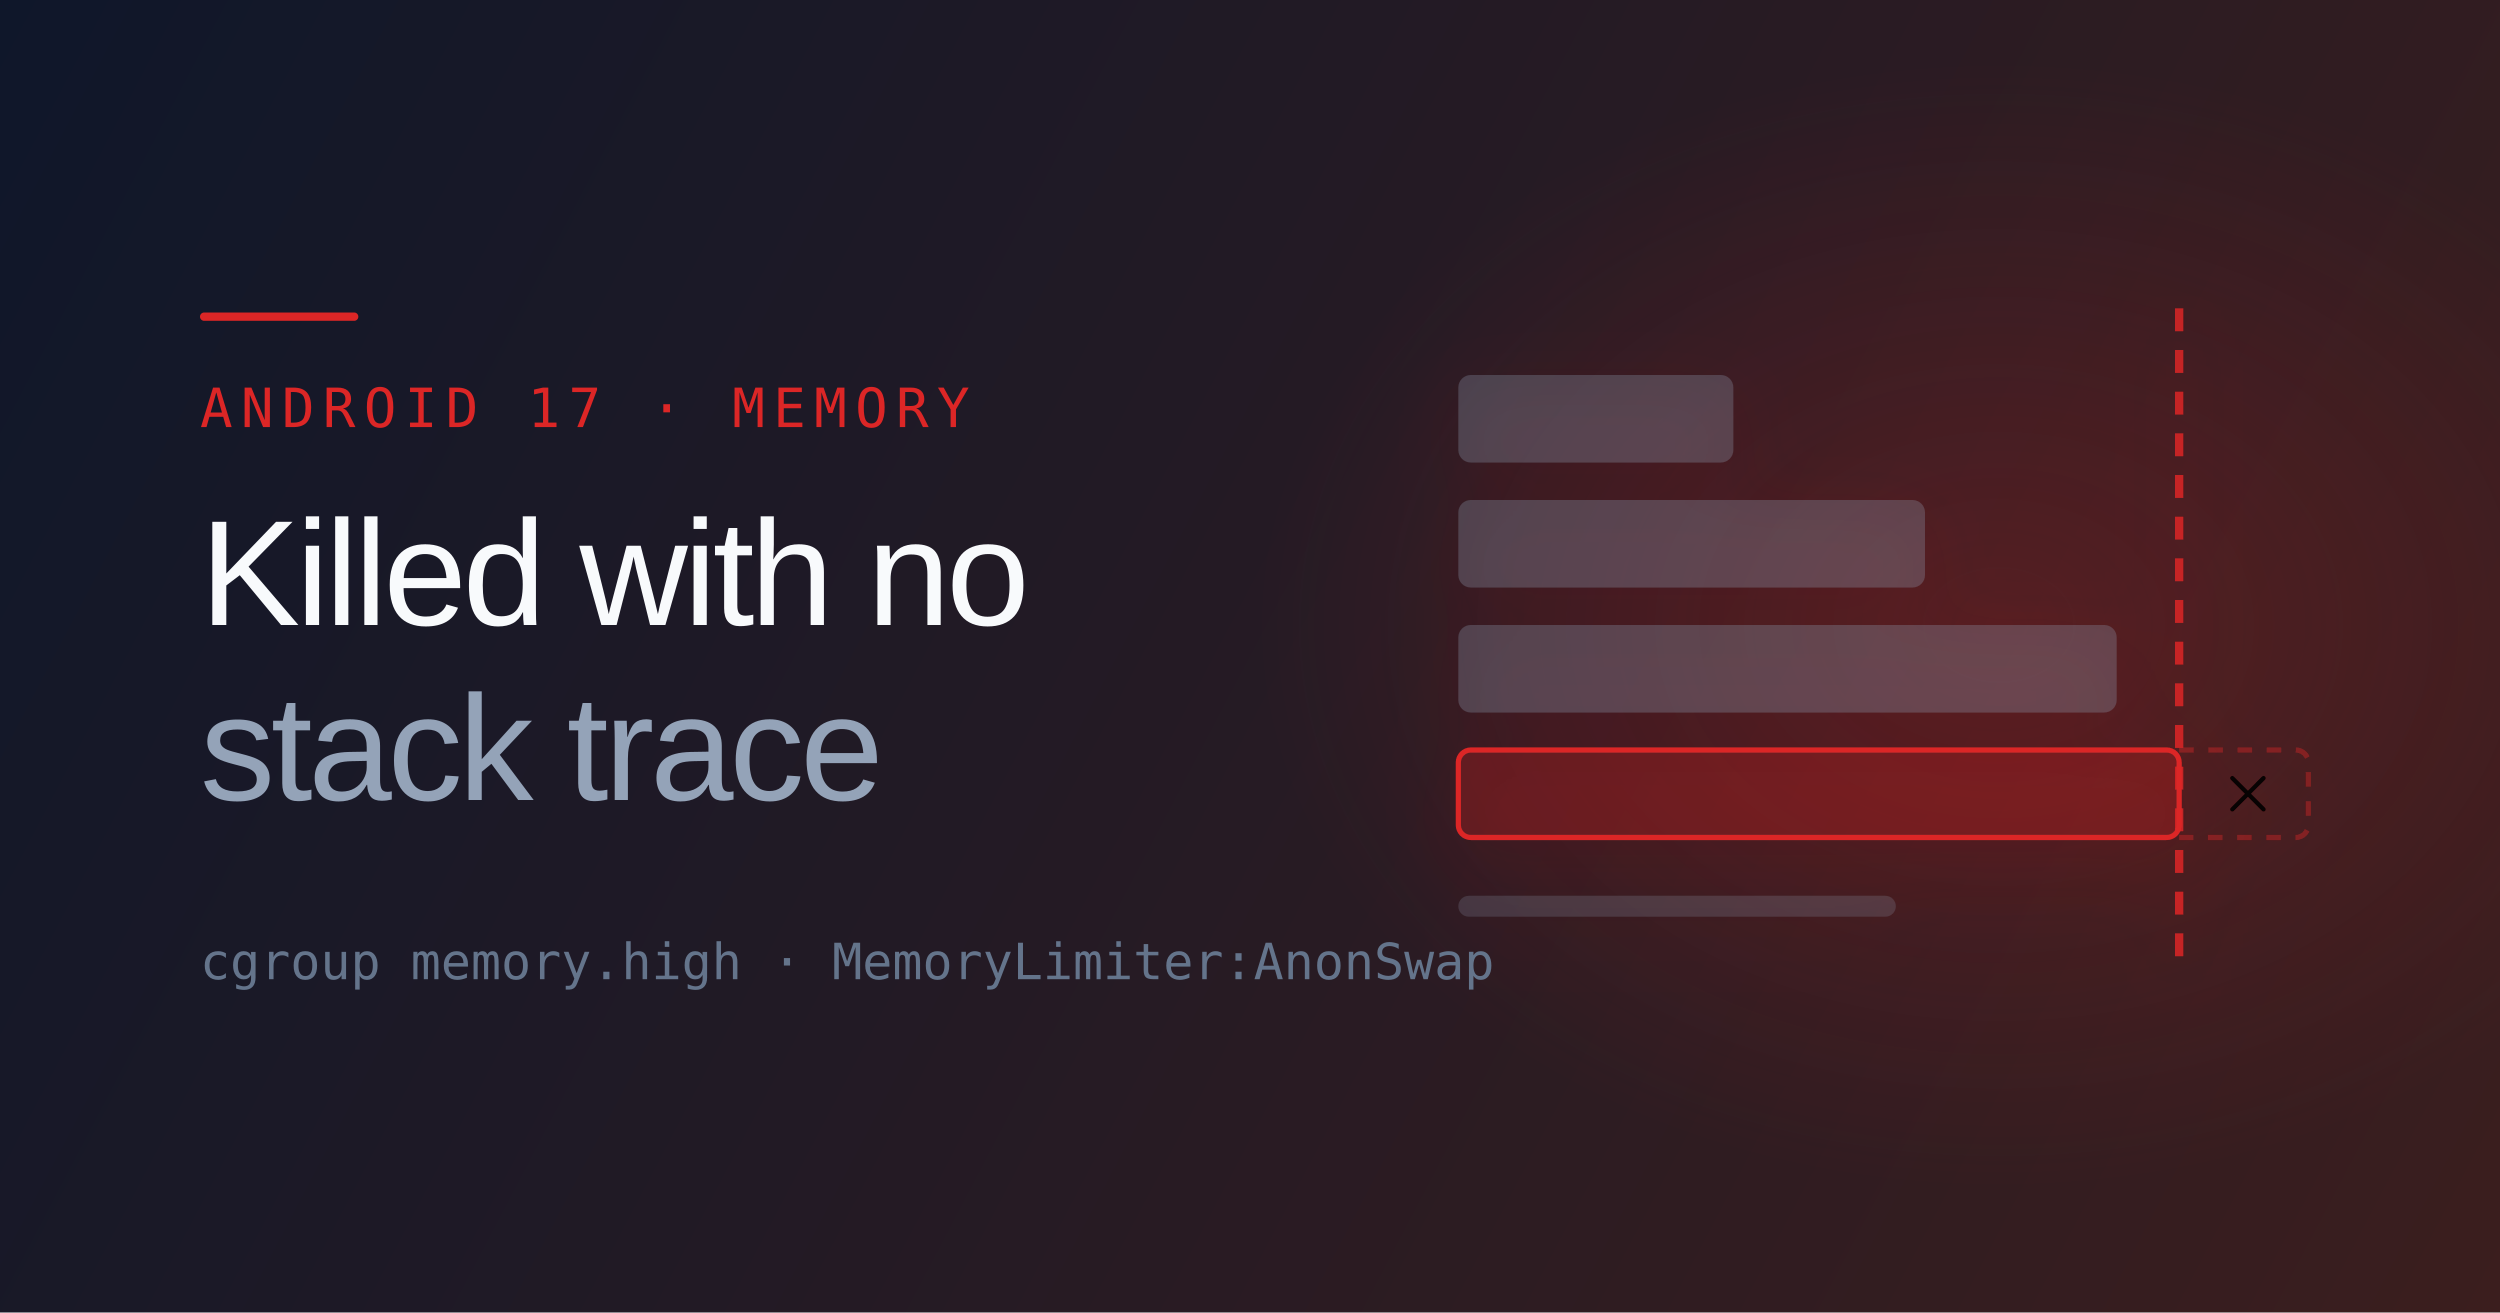
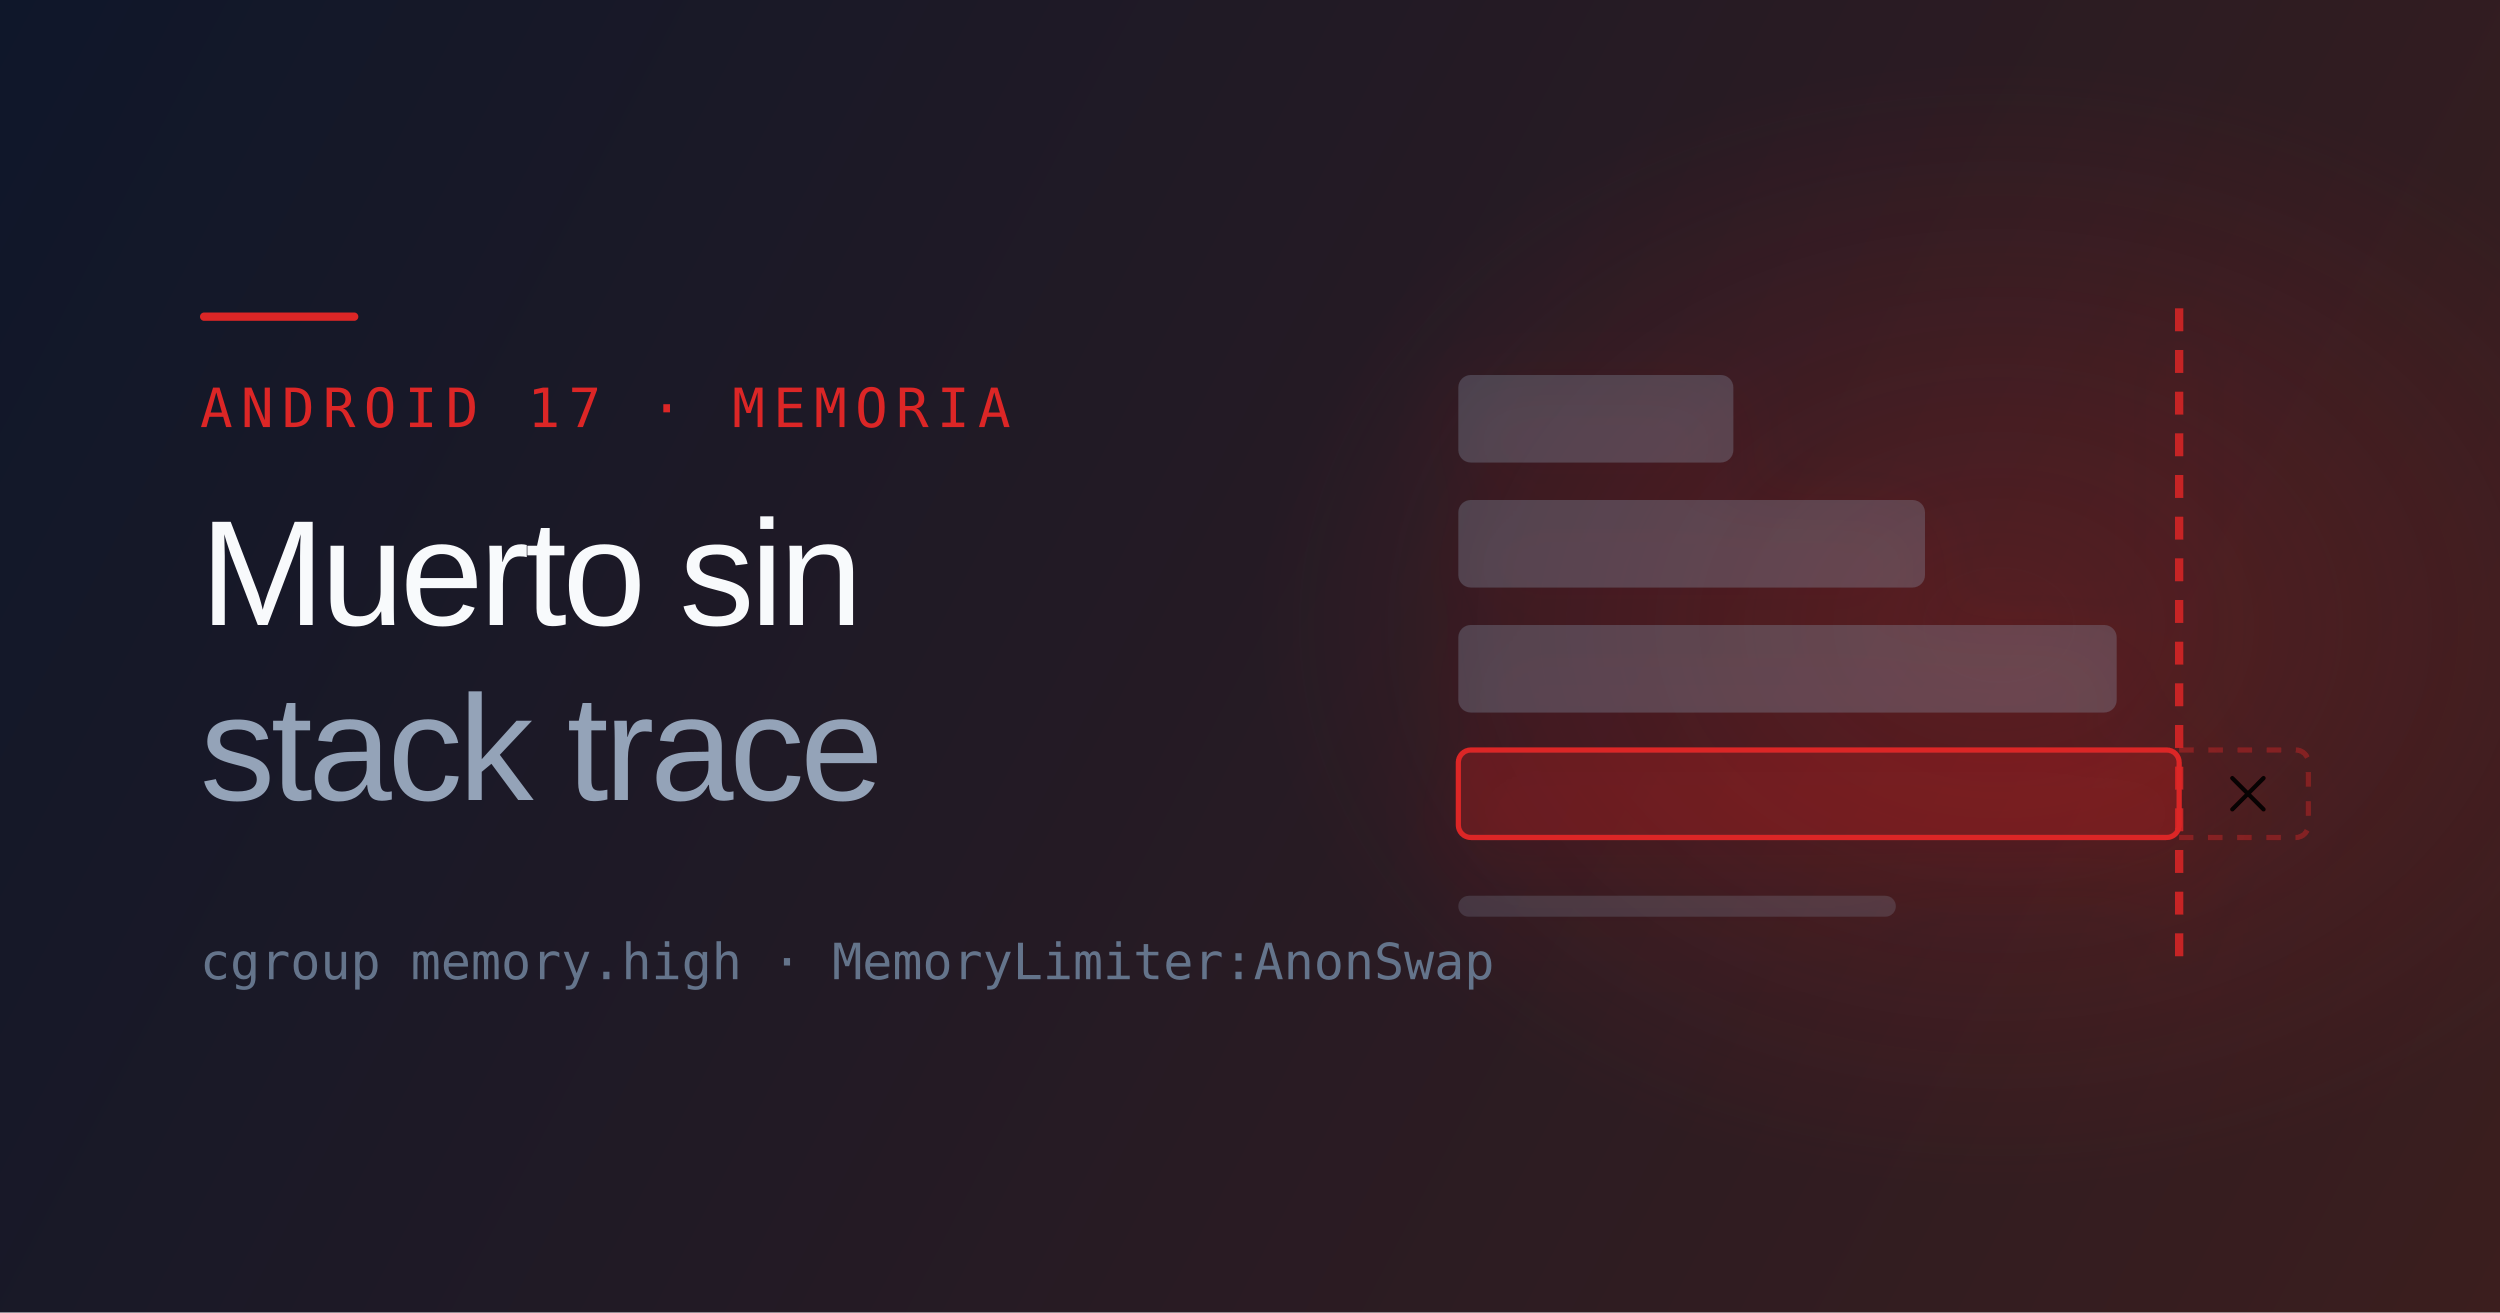
- <svg xmlns="http://www.w3.org/2000/svg" viewBox="0 0 1200 630" fill="none" role="img" aria-label="Android 17 memory limits banner — killed with no stack trace.">
+ <svg xmlns="http://www.w3.org/2000/svg" viewBox="0 0 1200 630" fill="none" role="img" aria-label="Banner de límites de memoria en Android 17 — muerto sin stack trace.">
  <defs>
-     <linearGradient id="bg-android-17-memory-limits" x1="0" y1="0" x2="1200" y2="630" gradientUnits="userSpaceOnUse">
+     <linearGradient id="bg-android-17-memory-limits-es" x1="0" y1="0" x2="1200" y2="630" gradientUnits="userSpaceOnUse">
      <stop offset="0%" stop-color="#0F172A" />
      <stop offset="100%" stop-color="#3B1E1E" />
    </linearGradient>
-     <radialGradient id="glow-android-17-memory-limits" cx="50%" cy="50%" r="50%">
+     <radialGradient id="glow-android-17-memory-limits-es" cx="50%" cy="50%" r="50%">
      <stop offset="0%" stop-color="#DC2626" stop-opacity="0.22" />
      <stop offset="100%" stop-color="#DC2626" stop-opacity="0" />
    </radialGradient>
-     <filter id="lift-android-17-memory-limits" x="-30%" y="-30%" width="160%" height="160%">
+     <filter id="lift-android-17-memory-limits-es" x="-30%" y="-30%" width="160%" height="160%">
      <feDropShadow dx="0" dy="10" stdDeviation="18" flood-color="#DC2626" flood-opacity="0.275" />
    </filter>
  </defs>
-   <rect width="1200" height="630" fill="url(#bg-android-17-memory-limits)" />
-   <ellipse cx="960" cy="300" rx="360" ry="270" fill="url(#glow-android-17-memory-limits)" />
-   <g filter="url(#lift-android-17-memory-limits)">
+   <rect width="1200" height="630" fill="url(#bg-android-17-memory-limits-es)" />
+   <ellipse cx="960" cy="300" rx="360" ry="270" fill="url(#glow-android-17-memory-limits-es)" />
+   <g filter="url(#lift-android-17-memory-limits-es)">
    <path d="M1046 148 V468" stroke="#DC2626" stroke-width="4" stroke-dasharray="11 9" opacity="0.85" />
    <rect x="700" y="180" width="132" height="42" rx="6" fill="#94A3B8" opacity="0.28" />
    <rect x="700" y="240" width="224" height="42" rx="6" fill="#94A3B8" opacity="0.28" />
    <rect x="700" y="300" width="316" height="42" rx="6" fill="#94A3B8" opacity="0.28" />
    <rect x="700" y="360" width="346" height="42" rx="6" fill="#DC2626" opacity="0.26" />
    <rect x="700" y="360" width="346" height="42" rx="6" fill="none" stroke="#DC2626" stroke-width="2.5" />
    <path d="M1046 360 h56 a6 6 0 0 1 6 6 v30 a6 6 0 0 1 -6 6 h-56" fill="none" stroke="#DC2626" stroke-width="2.5" stroke-dasharray="7 7" opacity="0.4" />
    <g transform="translate(1064 366) scale(1.25)" opacity="0.9" fill="none" stroke="#DC2626" stroke-width="1.36" stroke-linecap="round" stroke-linejoin="round">
      <path fill="none" stroke="currentColor" stroke-linecap="round" stroke-linejoin="round" stroke-width="1.7" d="M18 6L6 18M6 6l12 12" />
    </g>
    <rect x="700" y="430" width="210" height="10" rx="5" fill="#94A3B8" opacity="0.2" />
  </g>
  <rect x="96" y="150" width="76" height="4" rx="2" fill="#DC2626" />
-   <text x="96" y="205" font-family="'IBM Plex Mono',ui-monospace,monospace" font-size="26" letter-spacing="4" fill="#DC2626">ANDROID 17 · MEMORY</text>
-   <text x="96" y="300" font-family="Switzer,'Helvetica Neue',Arial,sans-serif" font-size="72" font-weight="500" letter-spacing="-2" fill="#F8FAFC">Killed with no</text>
+   <text x="96" y="205" font-family="'IBM Plex Mono',ui-monospace,monospace" font-size="26" letter-spacing="4" fill="#DC2626">ANDROID 17 · MEMORIA</text>
+   <text x="96" y="300" font-family="Switzer,'Helvetica Neue',Arial,sans-serif" font-size="72" font-weight="500" letter-spacing="-2" fill="#F8FAFC">Muerto sin</text>
  <text x="96" y="384" font-family="Switzer,'Helvetica Neue',Arial,sans-serif" font-size="72" font-weight="500" letter-spacing="-2" fill="#94A3B8">stack trace</text>
  <text x="96" y="470" font-family="'IBM Plex Mono',ui-monospace,monospace" font-size="24" fill="#64748B">cgroup memory.high · MemoryLimiter:AnonSwap</text>
</svg>
